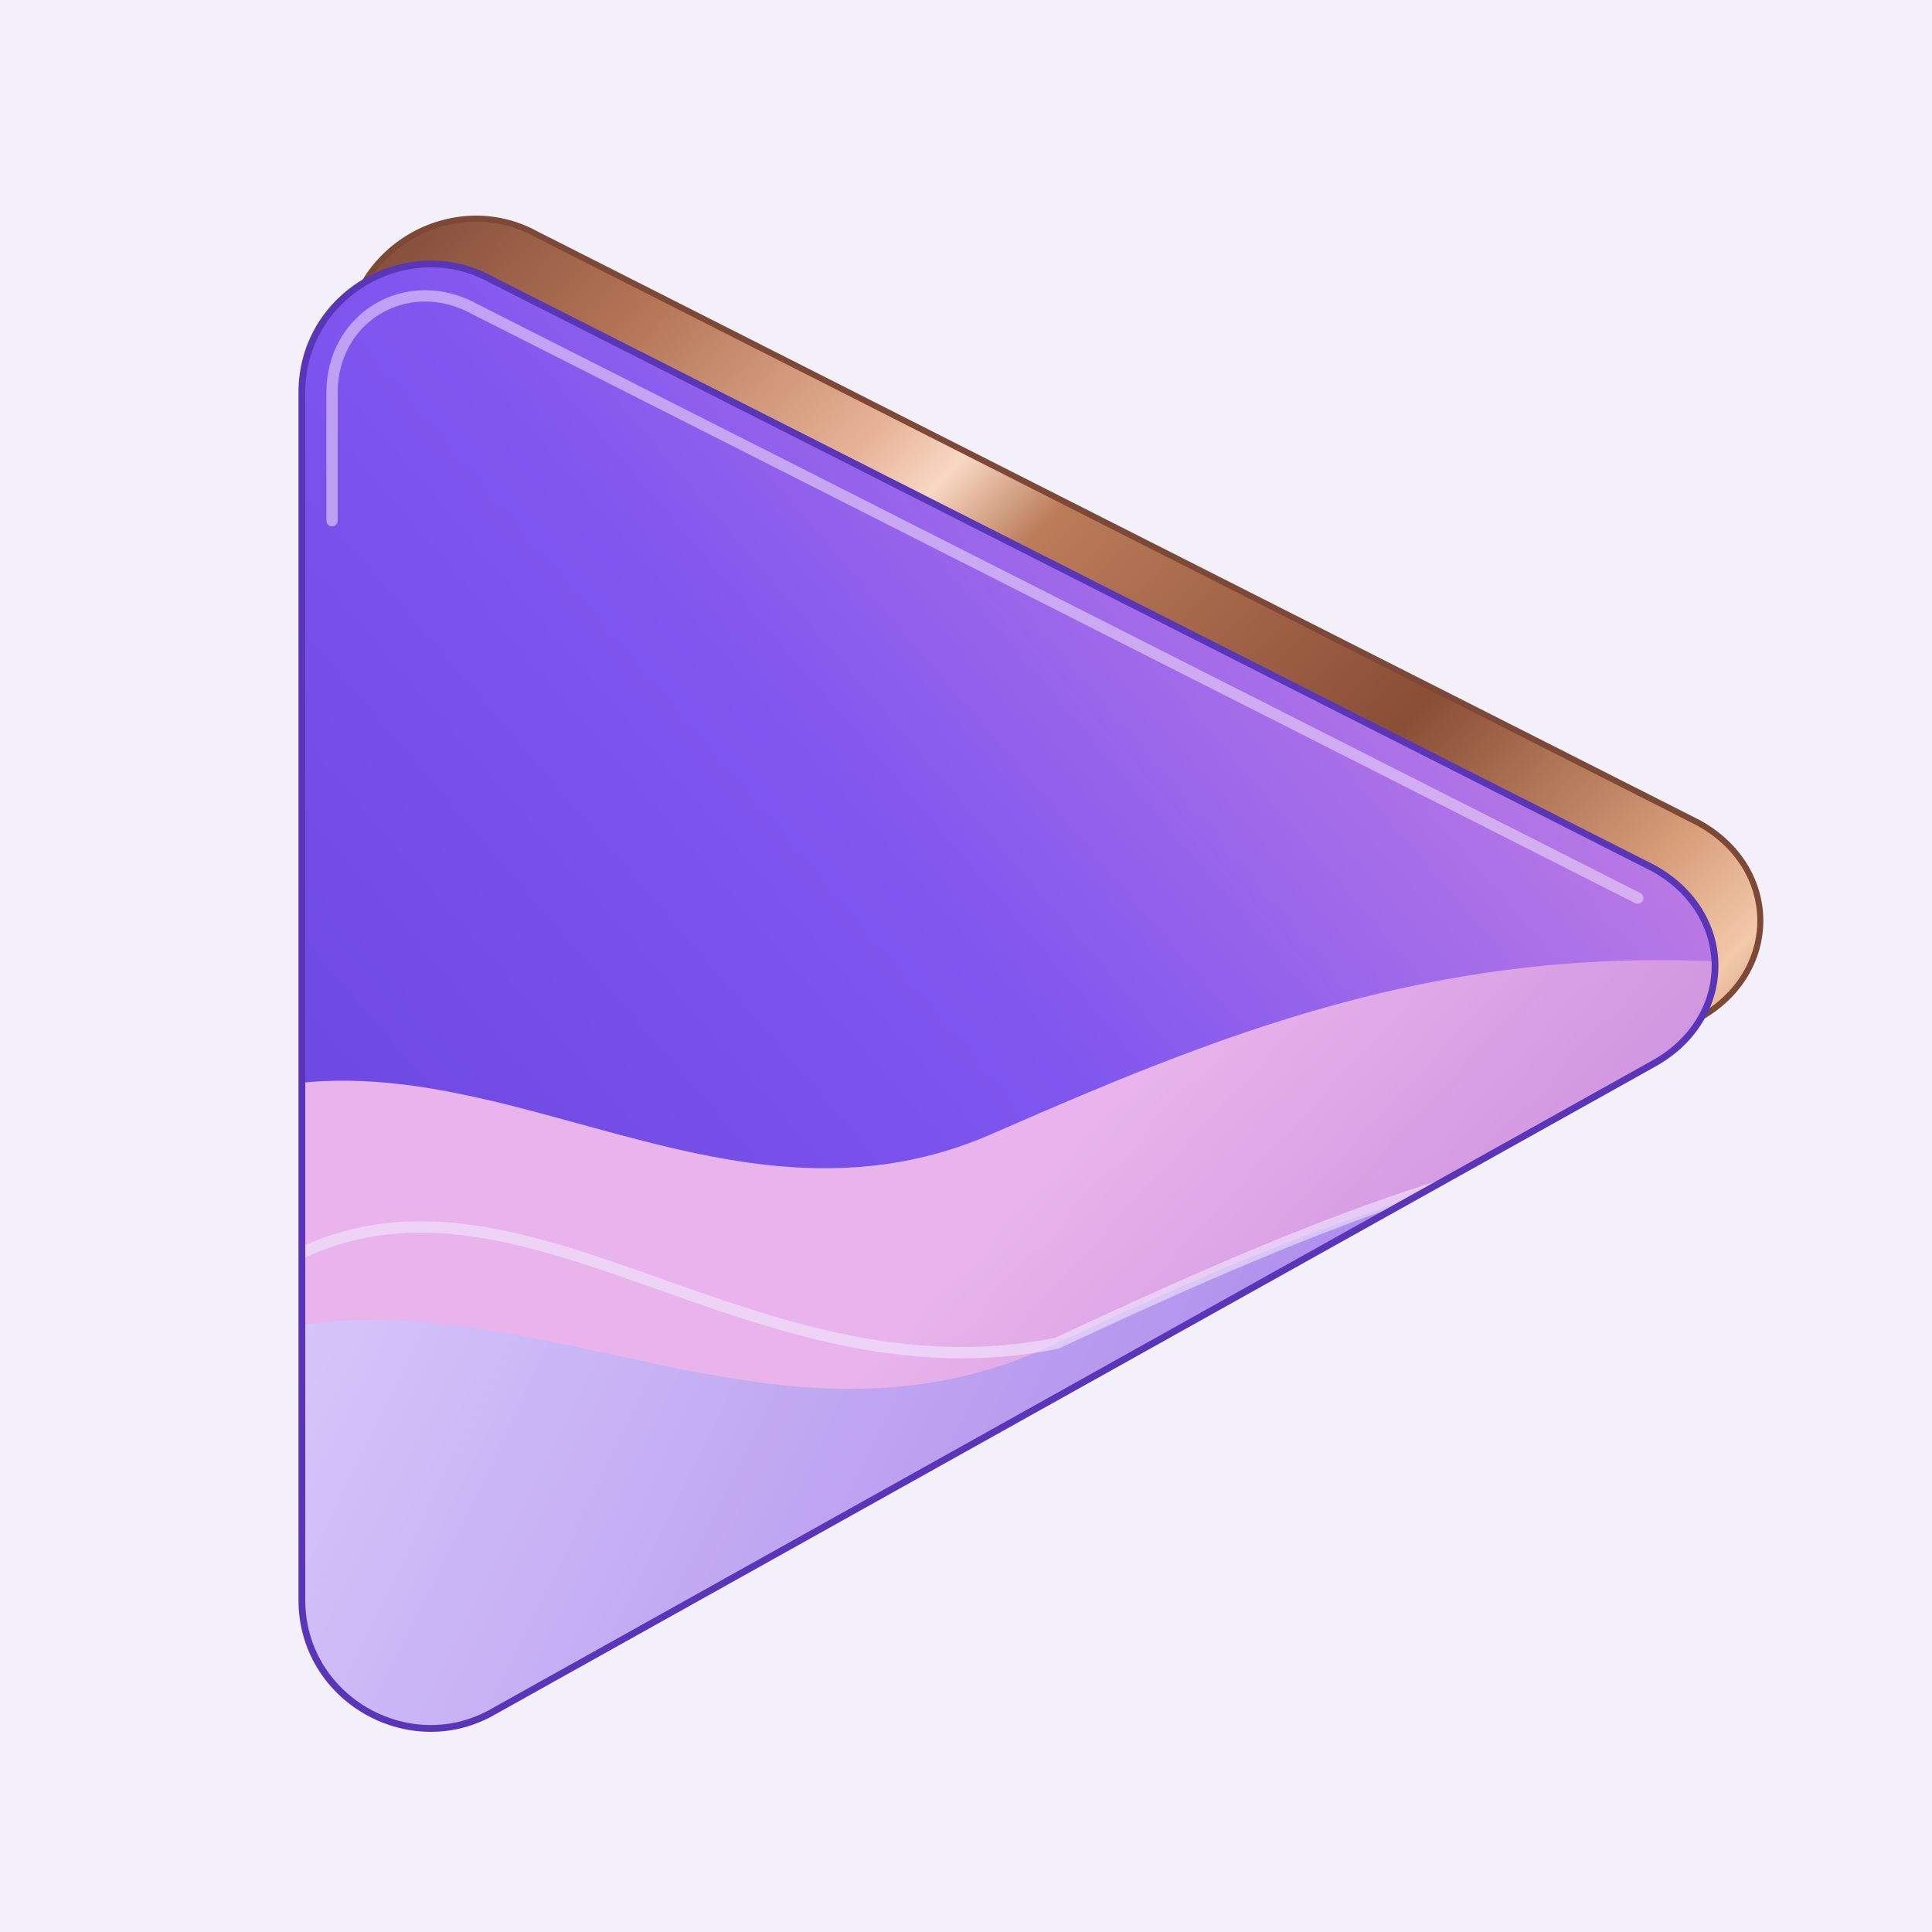
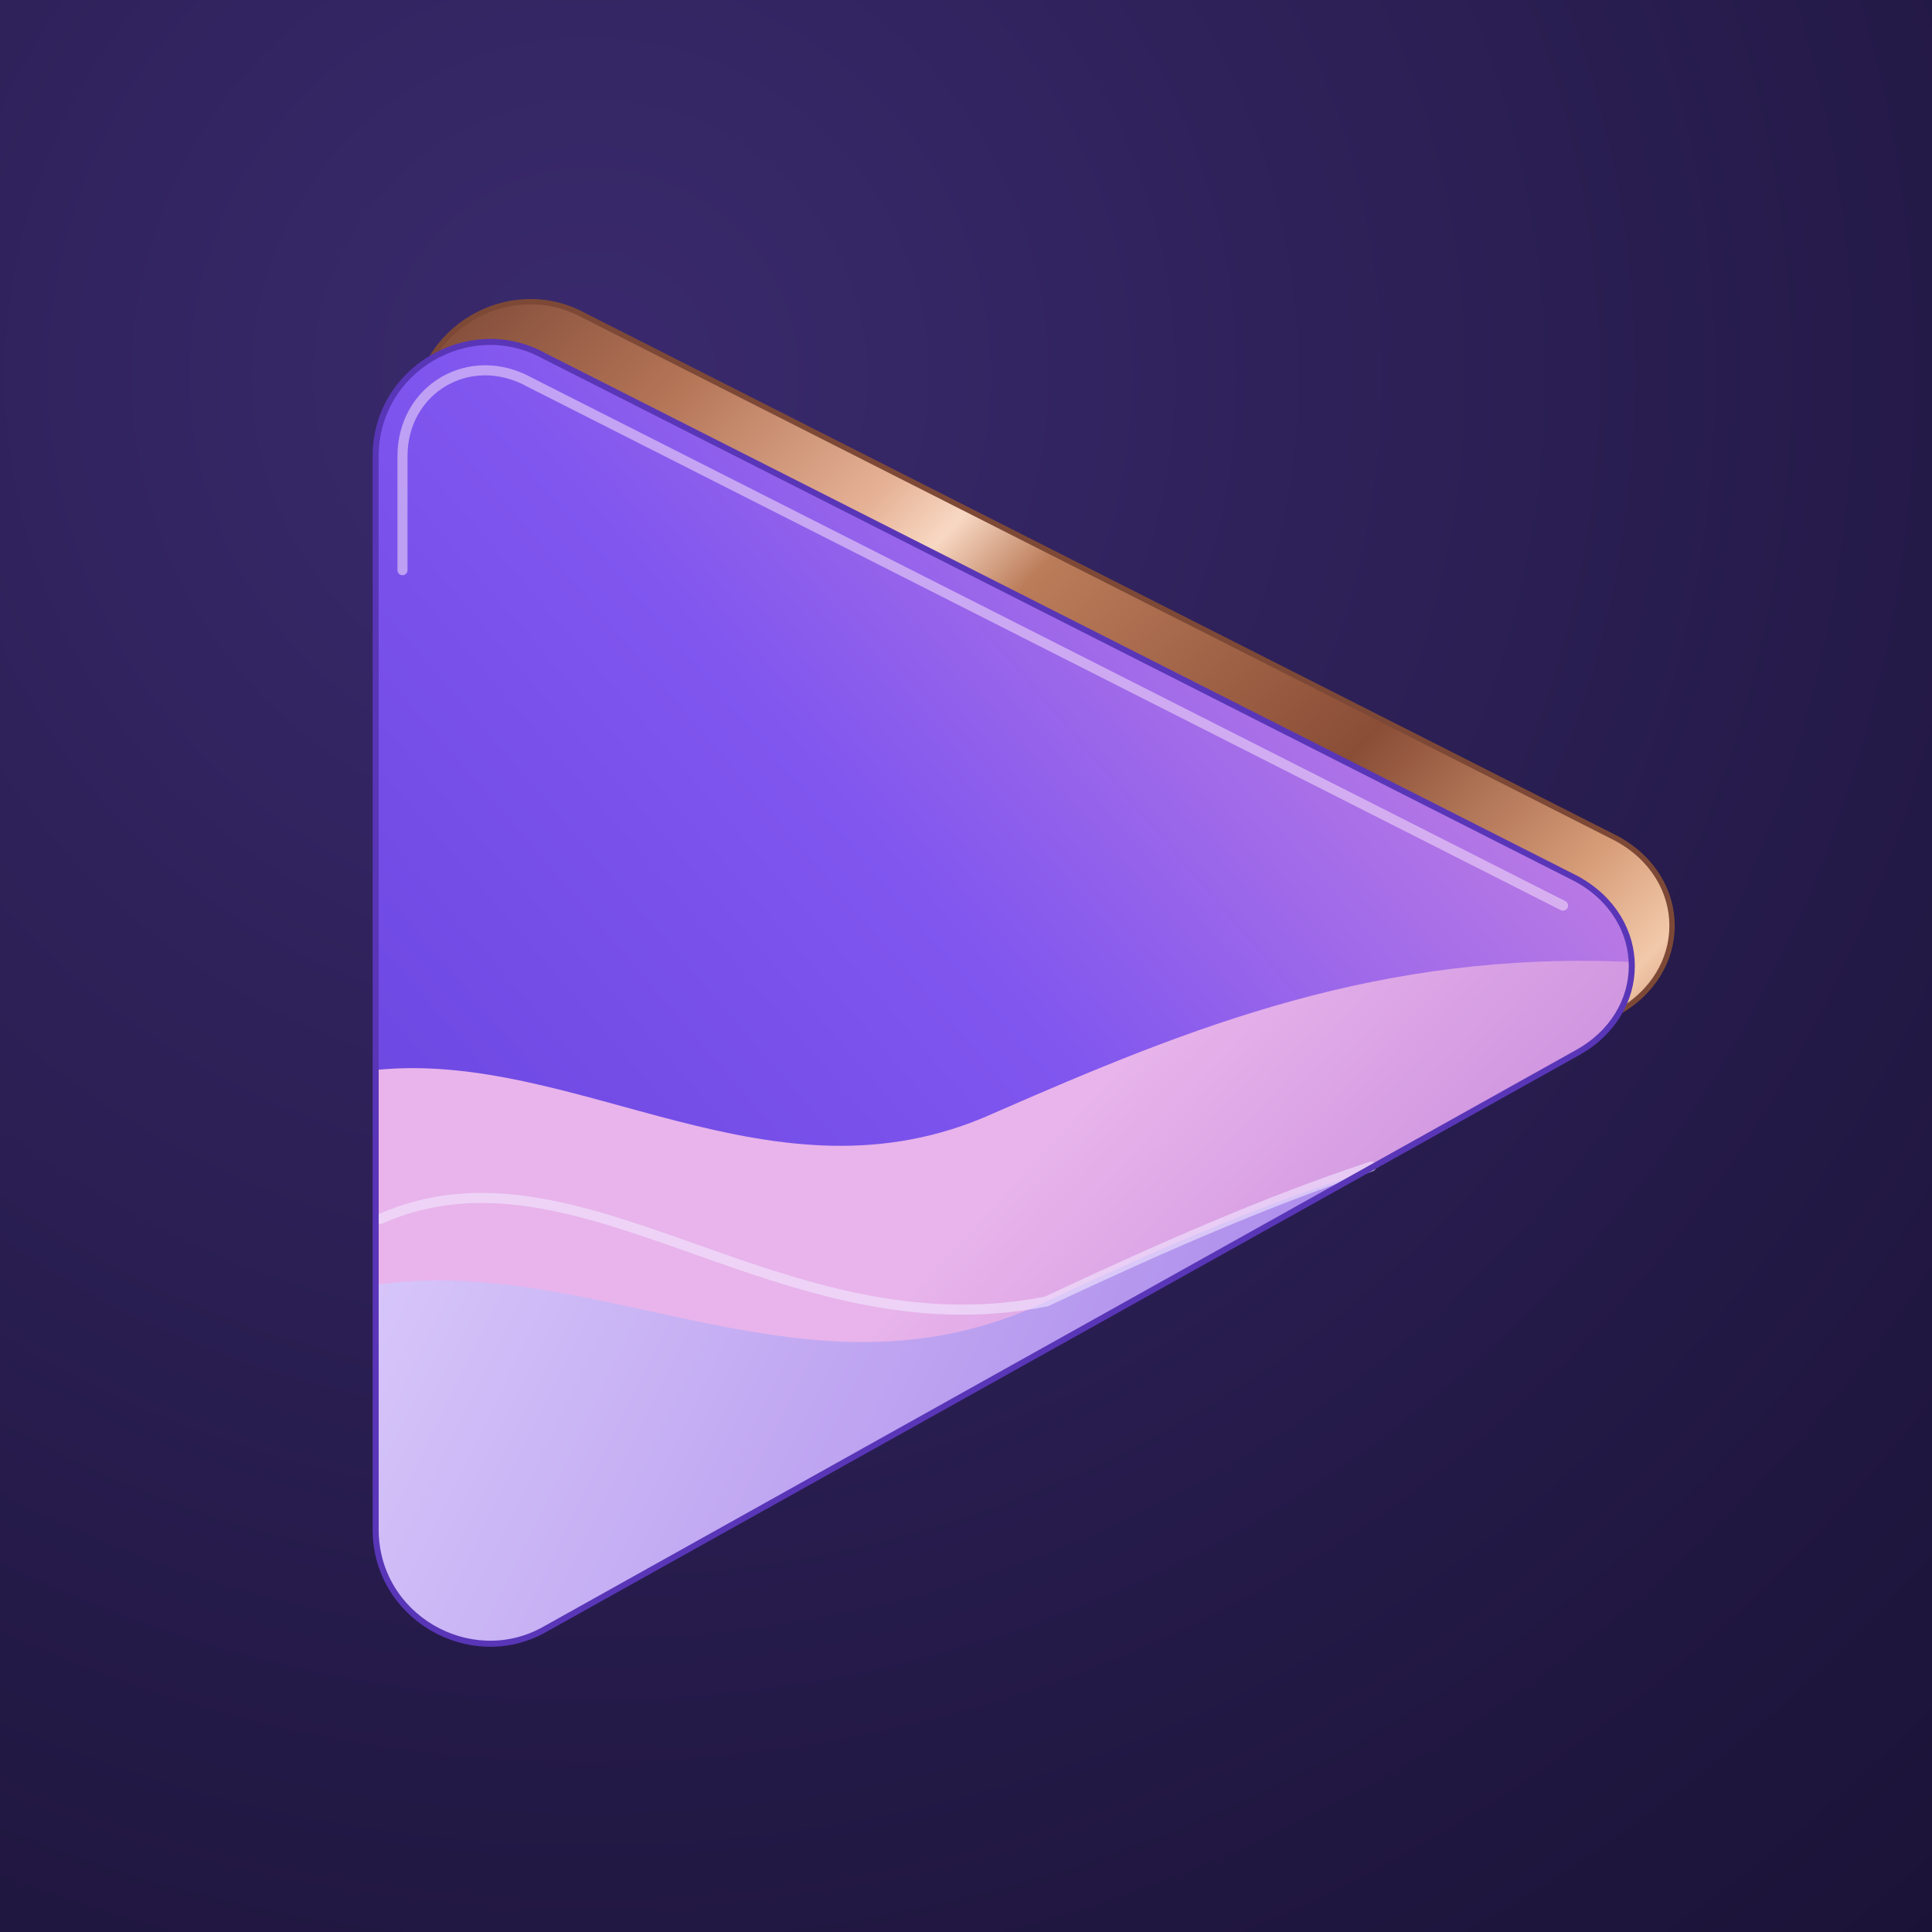
<svg xmlns="http://www.w3.org/2000/svg" width="1024" height="1024" viewBox="0 0 256 256">
  <defs>
    <linearGradient id="stream-face" x1="36" y1="212" x2="220" y2="54" gradientUnits="userSpaceOnUse">
      <stop stop-color="#6240DA" />
      <stop offset=".52" stop-color="#8056EF" />
      <stop offset="1" stop-color="#D58BDF" />
    </linearGradient>
    <linearGradient id="stream-rear" x1="26" y1="42" x2="218" y2="220" gradientUnits="userSpaceOnUse">
      <stop stop-color="#8C68EE" />
      <stop offset="1" stop-color="#5533B5" />
    </linearGradient>
    <linearGradient id="stream-paper" x1="60" y1="80" x2="180" y2="162" gradientUnits="userSpaceOnUse">
      <stop stop-color="#E7DFFA" />
      <stop offset="1" stop-color="#BDA5EF" />
    </linearGradient>
    <linearGradient id="stream-copper" x1="32" y1="32" x2="232" y2="224" gradientUnits="userSpaceOnUse">
      <stop stop-color="#703E30" />
      <stop offset=".16" stop-color="#B47456" />
      <stop offset=".28" stop-color="#E6B296" />
      <stop offset=".32" stop-color="#F8D8C3" />
      <stop offset=".37" stop-color="#BB7C5A" />
      <stop offset=".56" stop-color="#8A4D36" />
      <stop offset=".69" stop-color="#D69B77" />
      <stop offset=".75" stop-color="#F2C9AA" />
      <stop offset=".81" stop-color="#B87956" />
      <stop offset="1" stop-color="#713F30" />
    </linearGradient>
    <linearGradient id="stream-sun" x1="172" y1="82" x2="201" y2="112" gradientUnits="userSpaceOnUse">
      <stop stop-color="#8D513A" />
      <stop offset=".33" stop-color="#DDA581" />
      <stop offset=".47" stop-color="#F7D8B8" />
      <stop offset=".53" stop-color="#D69B74" />
      <stop offset="1" stop-color="#925439" />
    </linearGradient>
    <linearGradient id="stream-mountain" x1="44" y1="148" x2="186" y2="218" gradientUnits="userSpaceOnUse">
      <stop stop-color="#D9C9FA" />
      <stop offset="1" stop-color="#A582E9" />
    </linearGradient>
    <linearGradient id="stream-far-mountain" x1="142" y1="152" x2="211" y2="216" gradientUnits="userSpaceOnUse">
      <stop stop-color="#E8B4EB" />
      <stop offset="1" stop-color="#BB7BD7" />
    </linearGradient>
    <clipPath id="stream-photo-clip">
      <rect x="28" y="54" width="194" height="172" rx="24" />
    </clipPath>
-     <clipPath id="stream-prism">
-       <path d="M65 37C54 31 40 39 40 52V212C40 225 54 233 65 227L219 141C230 135 230 121 219 115Z" />
-     </clipPath>
  </defs>
-   <rect width="256" height="256" fill="#F4F0FA" />
-   <g id="mark">
-     <path d="M65 37C54 31 40 39 40 52V212C40 225 54 233 65 227L219 141C230 135 230 121 219 115Z" fill="url(#stream-copper)" transform="translate(6 -6)" stroke="#7D4936" stroke-width=".8" stroke-linejoin="round" />
-     <path d="M65 37C54 31 40 39 40 52V212C40 225 54 233 65 227L219 141C230 135 230 121 219 115Z" fill="url(#stream-face)" />
-     <g clip-path="url(#stream-prism)">
-       <path d="M20 150C58 128 92 168 132 150C164 136 194 124 236 128V240H20Z" fill="url(#stream-far-mountain)" />
-       <path d="M20 182C62 160 98 198 140 178C170 164 198 152 236 150V240H20Z" fill="url(#stream-mountain)" />
-       <path d="M40 166C70 152 100 186 140 178C170 164 198 152 226 150" fill="none" stroke="#F1E8FF" stroke-opacity=".6" stroke-width="1.5" stroke-linecap="round" />
+   <radialGradient id="plate" cx="78.2" cy="49.8" r="341.3" gradientUnits="userSpaceOnUse">
+     <stop offset="0" stop-color="#3A2A6E" />
+     <stop offset=".55" stop-color="#231946" />
+     <stop offset="1" stop-color="#140E2B" />
+   </radialGradient>
+   <rect width="256" height="256" fill="url(#plate)" />
+   <g transform="translate(128 128) scale(0.8889) translate(-128 -128)">
+     <g id="mark">
+       <path d="M65 37C54 31 40 39 40 52V212C40 225 54 233 65 227L219 141C230 135 230 121 219 115Z" fill="url(#stream-copper)" transform="translate(6 -6)" stroke="#7D4936" stroke-width=".8" stroke-linejoin="round" />
+       <path d="M65 37C54 31 40 39 40 52V212C40 225 54 233 65 227L219 141C230 135 230 121 219 115Z" fill="url(#stream-face)" />
+       <path d="M40 143.5C70.3 140.4 99.1 164.8 132 150C161.7 137 189.7 125.7 227.2 127.4C227.5 132.6 224.7 137.9 219 141L65 227C54 233 40 225 40 212Z" fill="url(#stream-far-mountain)" />
+       <path d="M40 175.5C73.8 170.8 104.8 194.8 140 178C155.7 170.7 170.8 163.9 187 158.9L65 227C54 233 40 225 40 212Z" fill="url(#stream-mountain)" />
+       <path d="M40.7 165.7C70.5 152.5 100.3 185.9 140 178C156.6 170.2 172.7 163.1 188.4 157.9" fill="none" stroke="#F1E8FF" stroke-opacity=".6" stroke-width="1.5" stroke-linecap="round" />
+       <path d="M65 37C54 31 40 39 40 52V212C40 225 54 233 65 227L219 141C230 135 230 121 219 115Z" fill="none" stroke="#5936B7" stroke-width=".9" stroke-linejoin="round" />
+       <path d="M44 69V52C44 42 54 36 63 41L217 119" fill="none" stroke="#F3DDF9" stroke-opacity=".55" stroke-width="1.5" stroke-linecap="round" />
    </g>
-     <path d="M65 37C54 31 40 39 40 52V212C40 225 54 233 65 227L219 141C230 135 230 121 219 115Z" fill="none" stroke="#5936B7" stroke-width=".9" stroke-linejoin="round" />
-     <path d="M44 69V52C44 42 54 36 63 41L217 119" fill="none" stroke="#F3DDF9" stroke-opacity=".55" stroke-width="1.5" stroke-linecap="round" />
  </g>
</svg>
